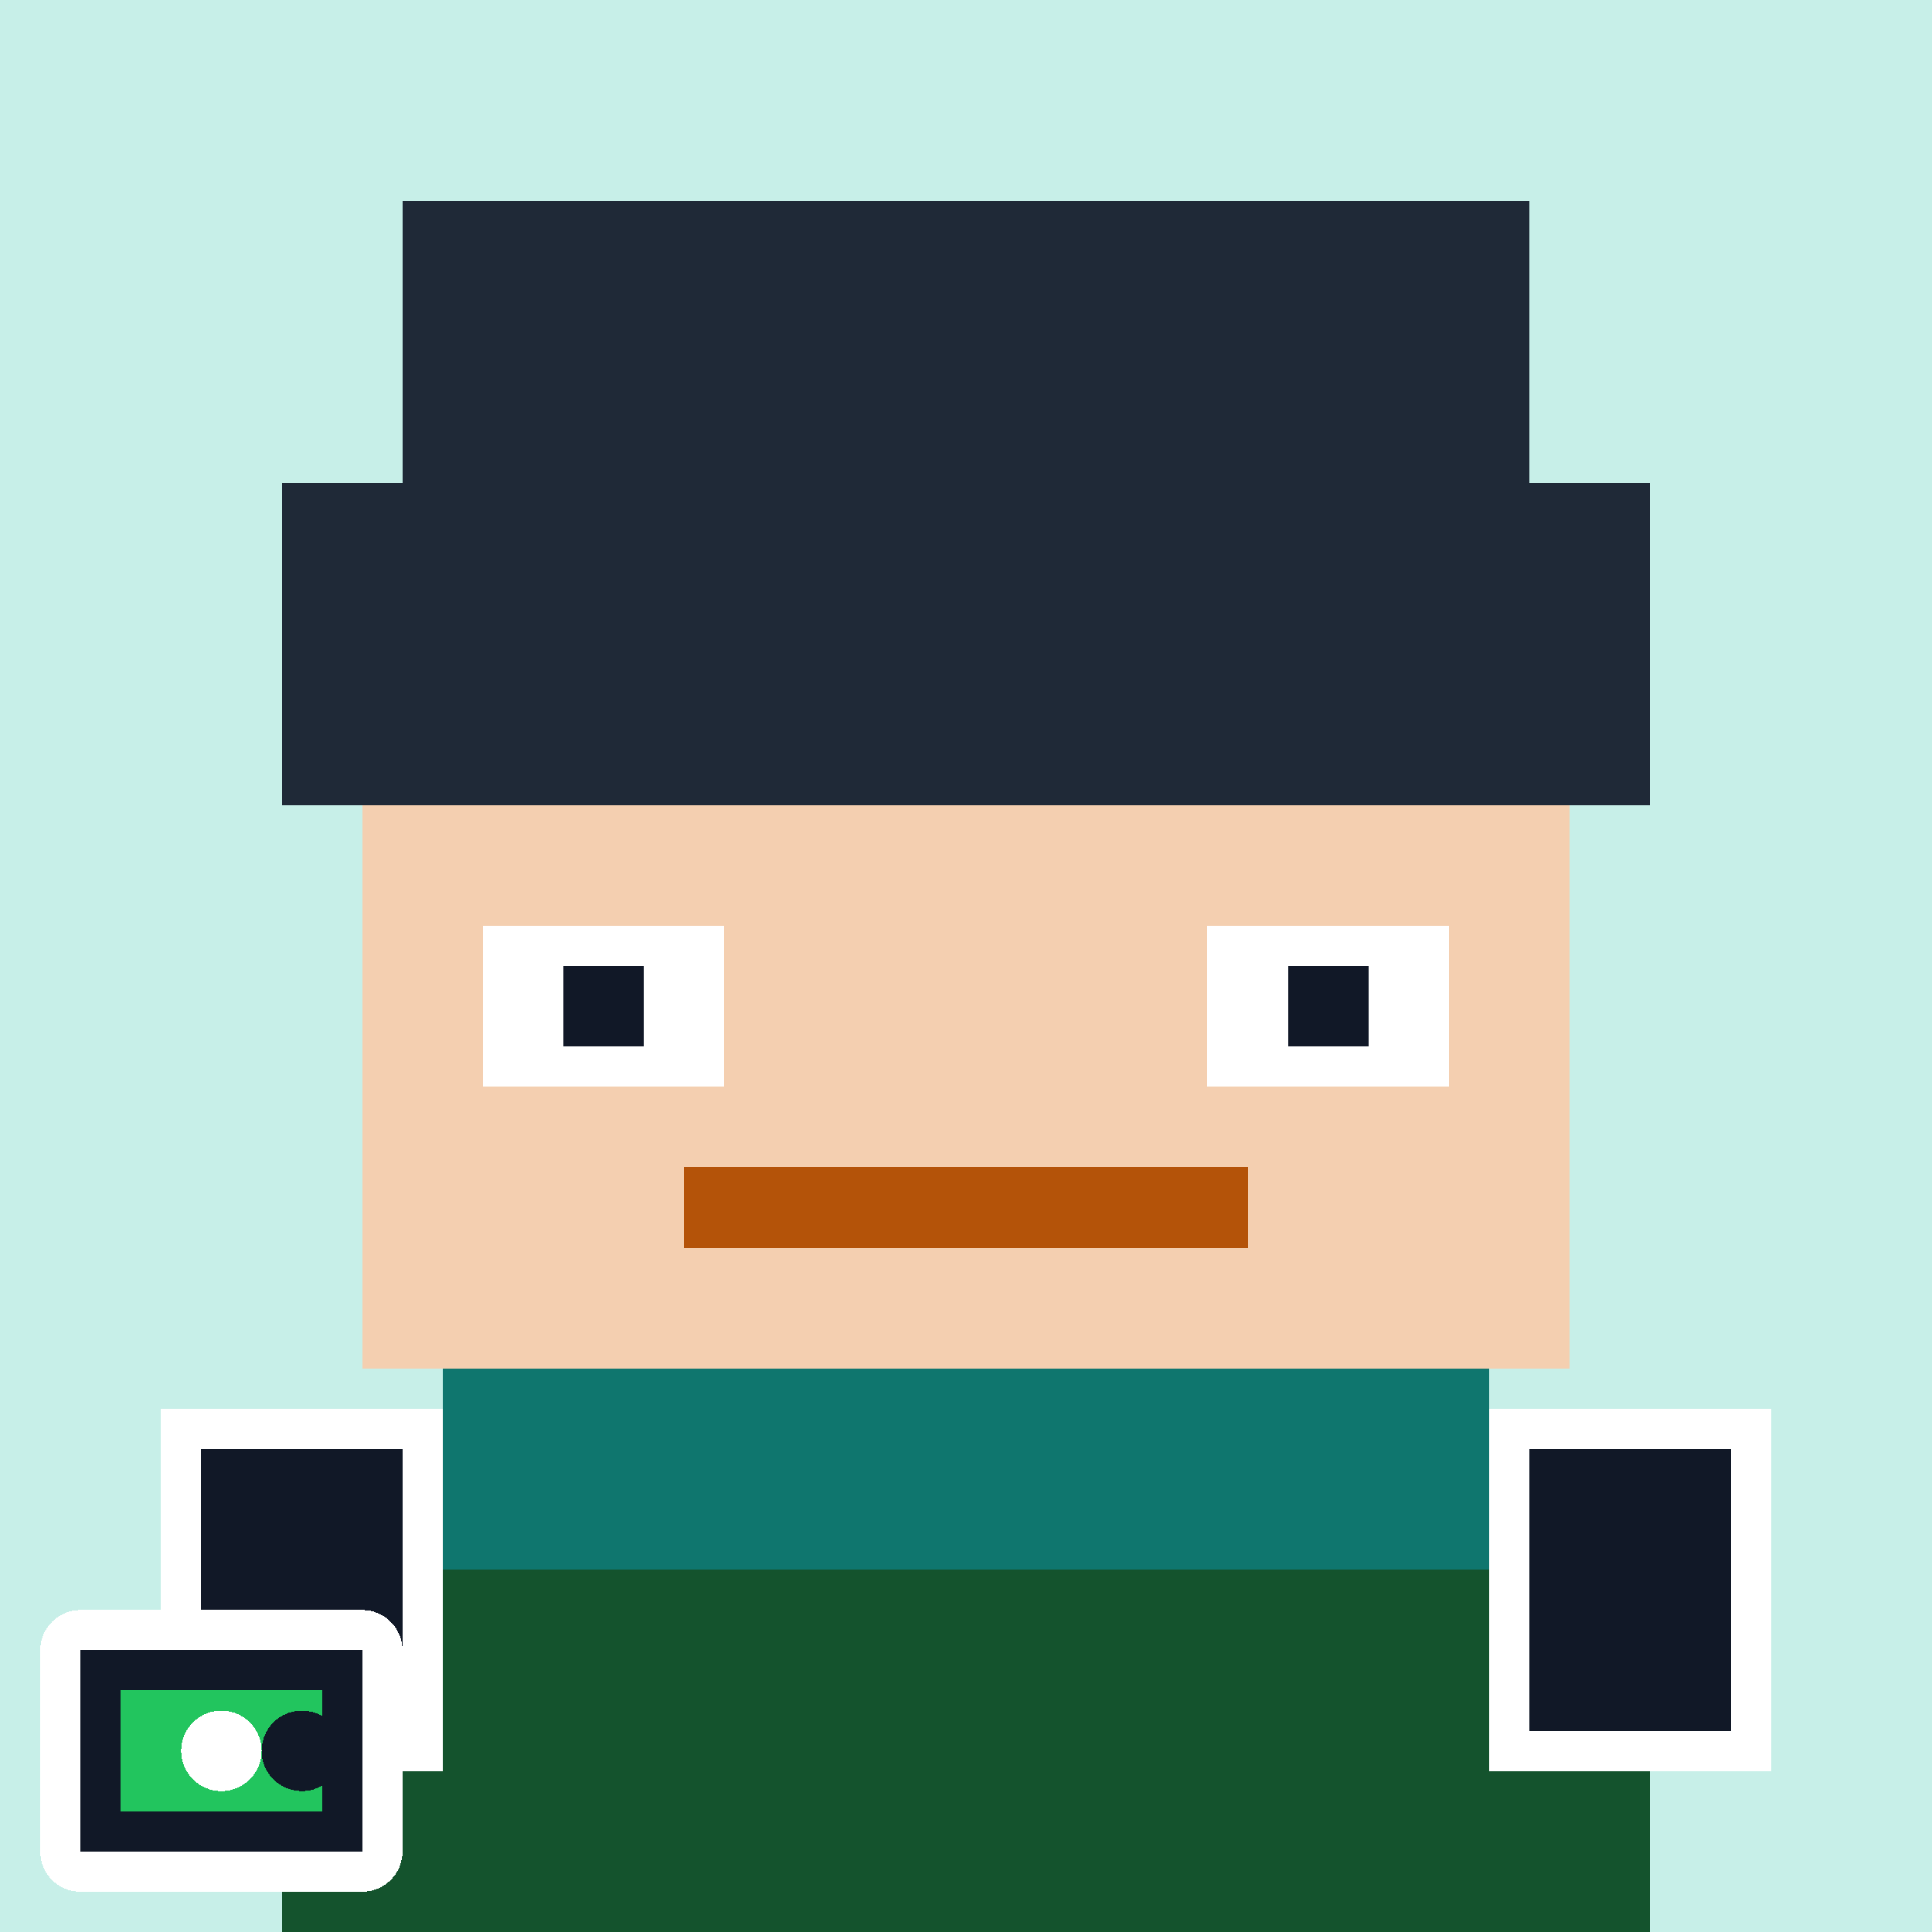
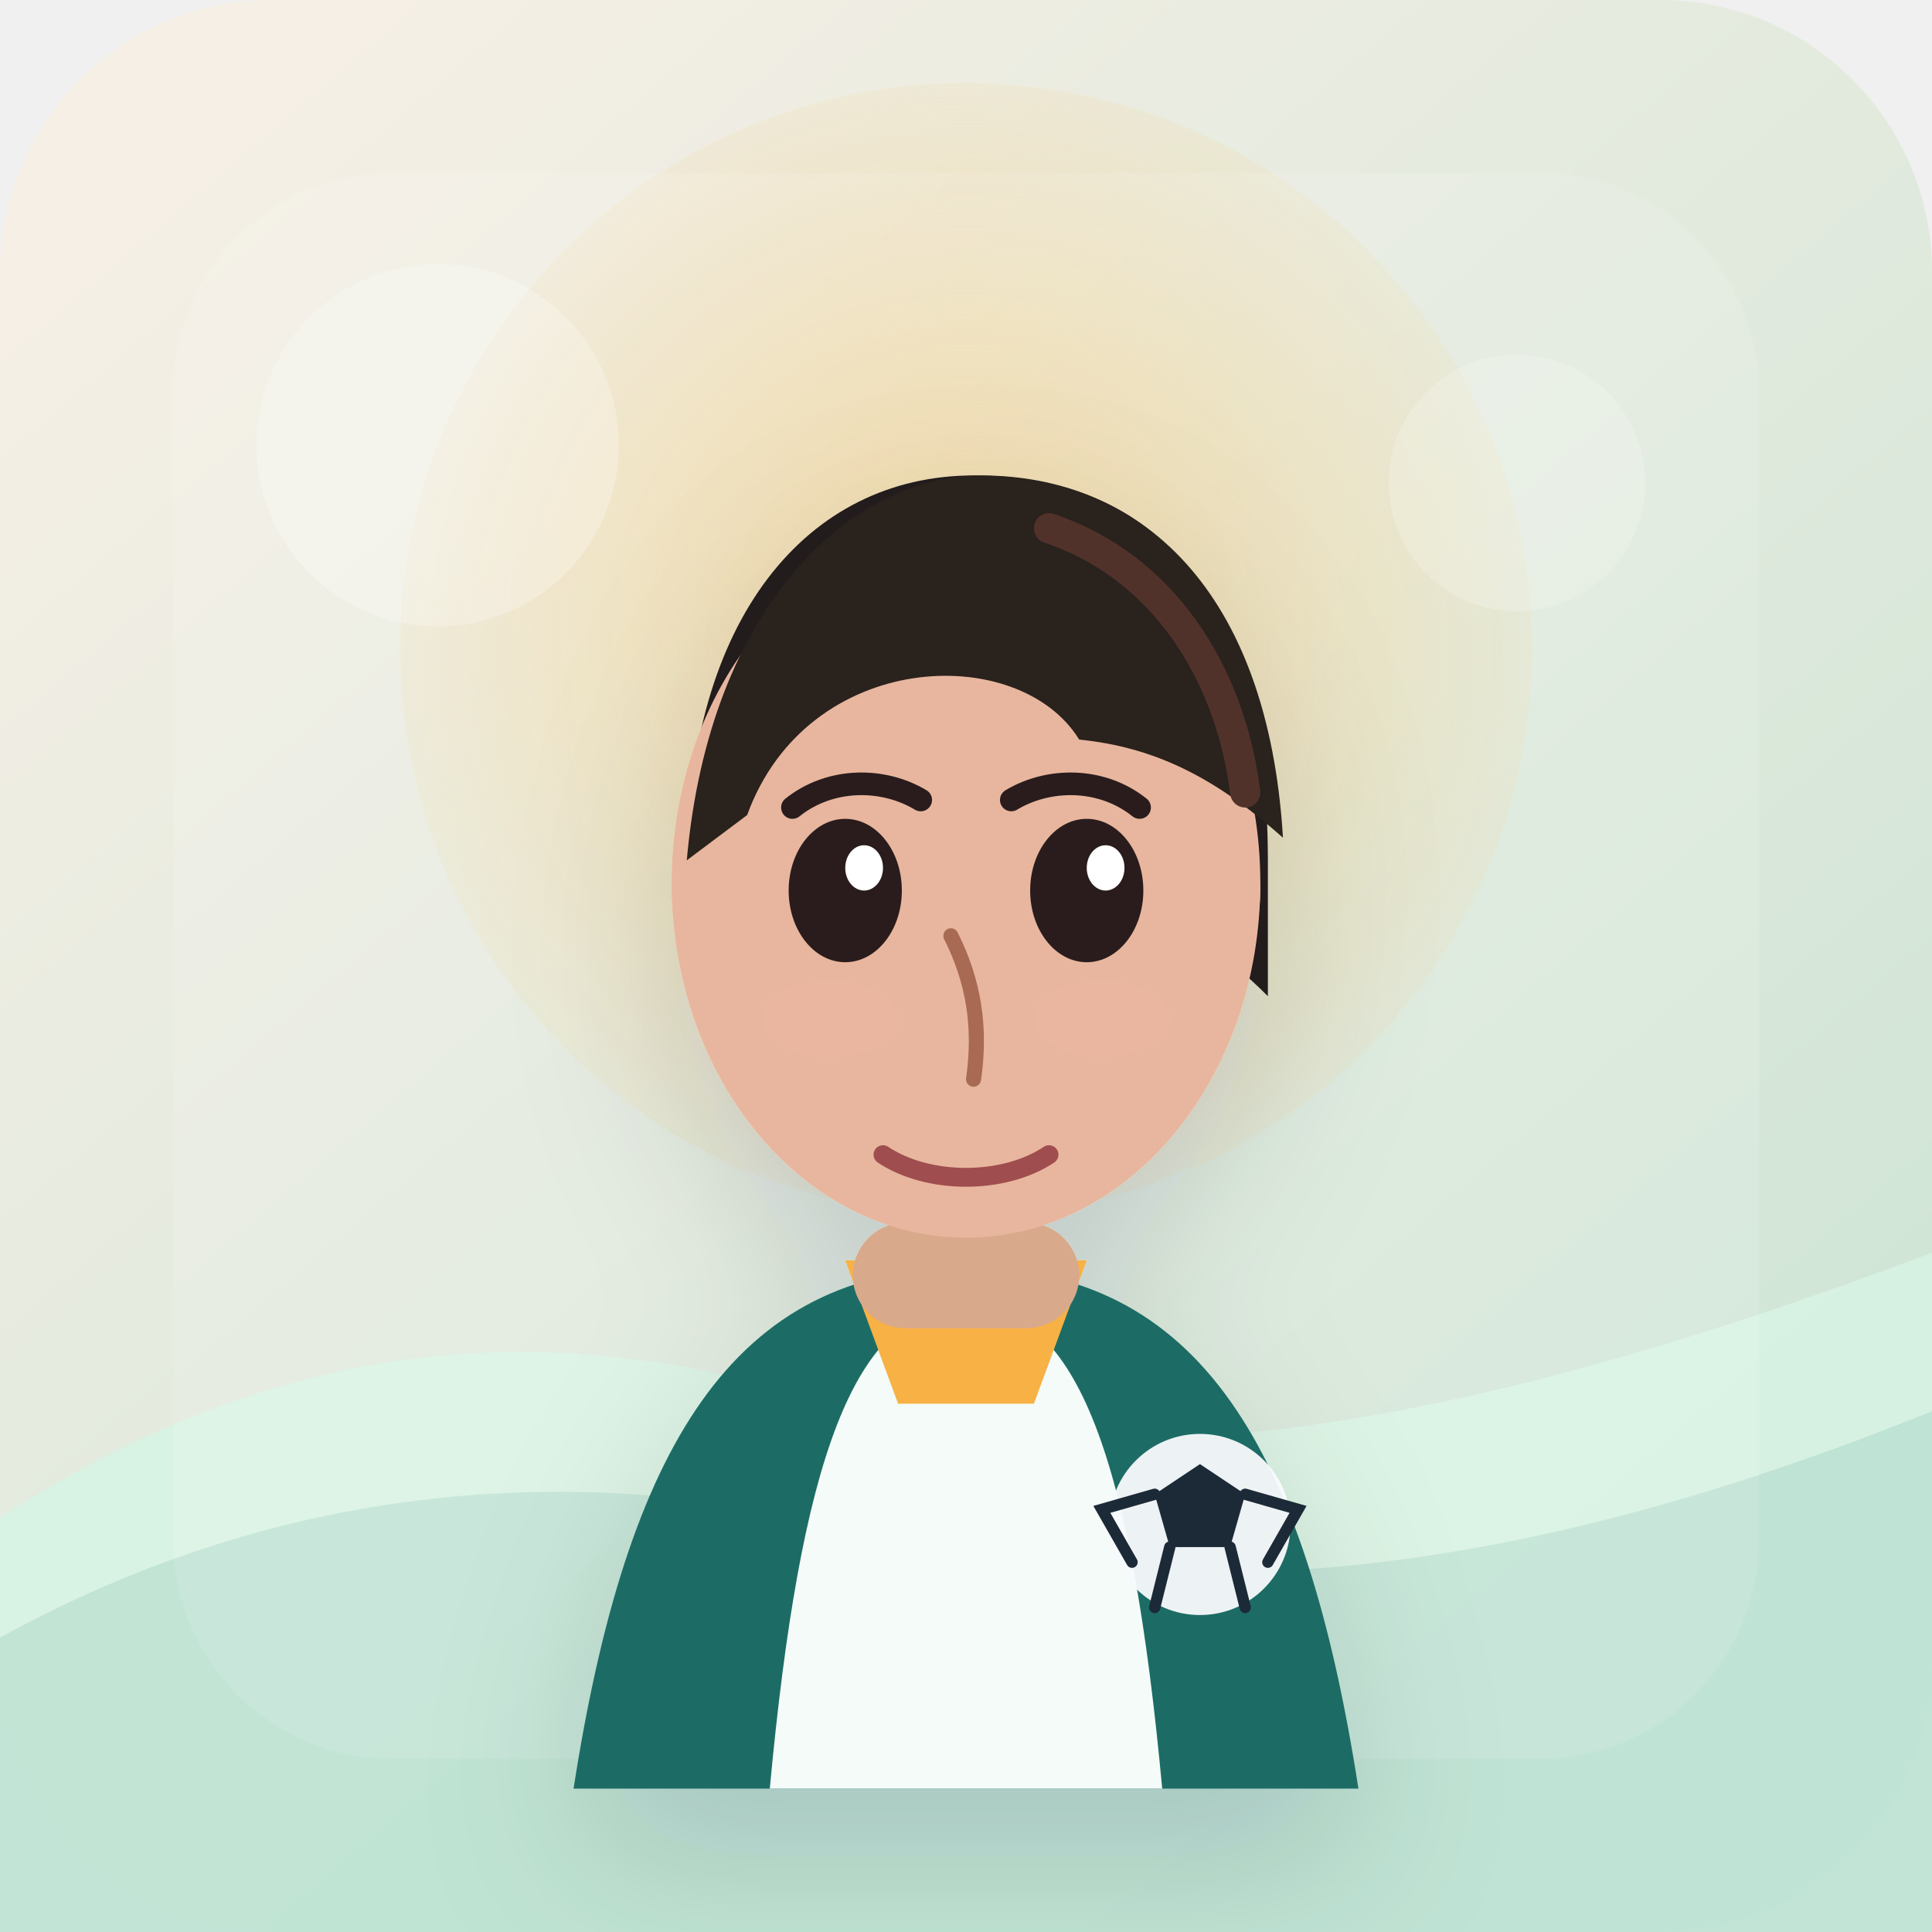
- <svg xmlns="http://www.w3.org/2000/svg" viewBox="0 0 96 96" width="96" height="96" shape-rendering="crispEdges">
-   <rect width="96" height="96" fill="#c7efe8" />
-   <rect x="20" y="10" width="56" height="14" fill="#1f2937" />
-   <rect x="14" y="24" width="68" height="16" fill="#1f2937" />
-   <rect x="18" y="40" width="60" height="28" fill="#f4cfb0" />
-   <rect x="24" y="46" width="12" height="8" fill="#ffffff" />
-   <rect x="60" y="46" width="12" height="8" fill="#ffffff" />
-   <rect x="28" y="48" width="4" height="4" fill="#111827" />
-   <rect x="64" y="48" width="4" height="4" fill="#111827" />
-   <rect x="34" y="58" width="28" height="4" fill="#b45309" />
-   <rect x="22" y="68" width="52" height="10" fill="#0f766e" />
-   <rect x="14" y="78" width="68" height="18" fill="#14532d" />
-   <rect x="8" y="70" width="14" height="18" fill="#ffffff" />
-   <rect x="74" y="70" width="14" height="18" fill="#ffffff" />
-   <rect x="10" y="72" width="10" height="14" fill="#111827" />
-   <rect x="76" y="72" width="10" height="14" fill="#111827" />
-   <rect x="2" y="80" width="18" height="14" rx="2" fill="#ffffff" />
-   <rect x="4" y="82" width="14" height="10" fill="#111827" />
-   <rect x="6" y="84" width="10" height="6" fill="#22c55e" />
-   <circle cx="11" cy="87" r="2" fill="#ffffff" />
-   <circle cx="15" cy="87" r="2" fill="#111827" />
+ <svg xmlns="http://www.w3.org/2000/svg" width="512" height="512" viewBox="0 0 512 512" fill="none">
+   <defs>
+     <linearGradient id="bg" x1="64" y1="32" x2="448" y2="480" gradientUnits="userSpaceOnUse">
+       <stop stop-color="#F5EFE5" />
+       <stop offset="1" stop-color="#CCE4D5" />
+     </linearGradient>
+     <radialGradient id="glow" cx="0" cy="0" r="1" gradientUnits="userSpaceOnUse" gradientTransform="translate(256 172) rotate(90) scale(180 180)">
+       <stop stop-color="#F5C97A" stop-opacity="0.72" />
+       <stop offset="1" stop-color="#F5C97A" stop-opacity="0" />
+     </radialGradient>
+     <linearGradient id="panel" x1="120" y1="72" x2="392" y2="448" gradientUnits="userSpaceOnUse">
+       <stop stop-color="rgba(255,255,255,0.52)" />
+       <stop offset="1" stop-color="rgba(255,255,255,0.12)" />
+     </linearGradient>
+     <filter id="shadow" x="-20%" y="-20%" width="140%" height="140%">
+       <feDropShadow dx="0" dy="18" stdDeviation="22" flood-color="#111827" flood-opacity="0.14" />
+     </filter>
+   </defs>
+   <rect width="512" height="512" rx="72" fill="url(#bg)" />
+   <circle cx="256" cy="172" r="150" fill="url(#glow)" />
+   <path d="M0 402C72 356 140 348 214 370C288 392 374 384 512 332V512H0V402Z" fill="#D7F3E3" opacity="0.9" />
+   <path d="M0 434C80 390 160 388 230 406C312 426 398 420 512 374V512H0V434Z" fill="#0F766E" opacity="0.12" />
+   <circle cx="116" cy="118" r="48" fill="#FFFFFF" opacity="0.24" />
+   <circle cx="402" cy="128" r="34" fill="#FFFFFF" opacity="0.18" />
+   <rect x="46" y="46" width="420" height="420" rx="58" fill="#FFFFFF" opacity="0.12" stroke="#FFFFFF" stroke-opacity="0.32" />
+   <g filter="url(#shadow)">
+     <path d="M152 474C166 384 194 336 256 336C318 336 346 384 360 474H152Z" fill="#1E6C65" />
+     <path d="M204 474C212 388 226 346 256 346C286 346 300 388 308 474H204Z" fill="#F4FBF8" />
+     <path d="M224 334H288L274 372H238L224 334Z" fill="#F7B144" />
+     <rect x="226" y="324" width="60" height="28" rx="14" fill="#D9A98C" />
+     <path d="M182 230C182 164 214 126 258 126C306 126 336 158 336 228V264C324 252 314 246 300 238C292 212 274 196 248 194C222 194 200 208 190 236L182 230Z" fill="#241C1B" />
+     <ellipse cx="256" cy="234" rx="78" ry="94" fill="#E8B69E" />
+     <ellipse cx="190" cy="236" rx="12" ry="20" fill="#E8B69E" />
+     <ellipse cx="322" cy="236" rx="12" ry="20" fill="#E8B69E" />
+     <ellipse cx="220" cy="270" rx="18" ry="10" fill="#F3B6A5" opacity="0.28" />
+     <ellipse cx="292" cy="270" rx="18" ry="10" fill="#F3B6A5" opacity="0.28" />
+     <path d="M252 248C258 260 260 272 258 286" stroke="#A86B52" stroke-width="4" stroke-linecap="round" />
+     <path d="M234 306C246 314 266 314 278 306" stroke="#9F4D4F" stroke-width="5" stroke-linecap="round" />
+     <path d="M210 214C220 206 234 206 244 212" stroke="#2B1E1F" stroke-width="6" stroke-linecap="round" />
+     <path d="M268 212C278 206 292 206 302 214" stroke="#2B1E1F" stroke-width="6" stroke-linecap="round" />
+     <ellipse cx="224" cy="236" rx="15" ry="19" fill="#2B1E1F" />
+     <ellipse cx="288" cy="236" rx="15" ry="19" fill="#2B1E1F" />
+     <ellipse cx="229" cy="230" rx="5" ry="6" fill="#FFFFFF" />
+     <ellipse cx="293" cy="230" rx="5" ry="6" fill="#FFFFFF" />
+     <path d="M182 228C188 160 226 126 260 126C302 126 336 156 340 222C322 206 306 198 286 196C270 170 214 172 198 216L182 228Z" fill="#2B211F" />
+     <path d="M278 140C308 150 326 178 330 210" stroke="#51332A" stroke-width="8" stroke-linecap="round" />
+     <circle cx="318" cy="404" r="24" fill="#F8FAFC" opacity="0.95" />
+     <path d="M318 388L330 396L326 410H310L306 396L318 388Z" fill="#1F2937" />
+     <path d="M306 396L292 400L300 414M330 396L344 400L336 414M310 410L306 426M326 410L330 426" stroke="#1F2937" stroke-width="3" stroke-linecap="round" />
+   </g>
</svg>
